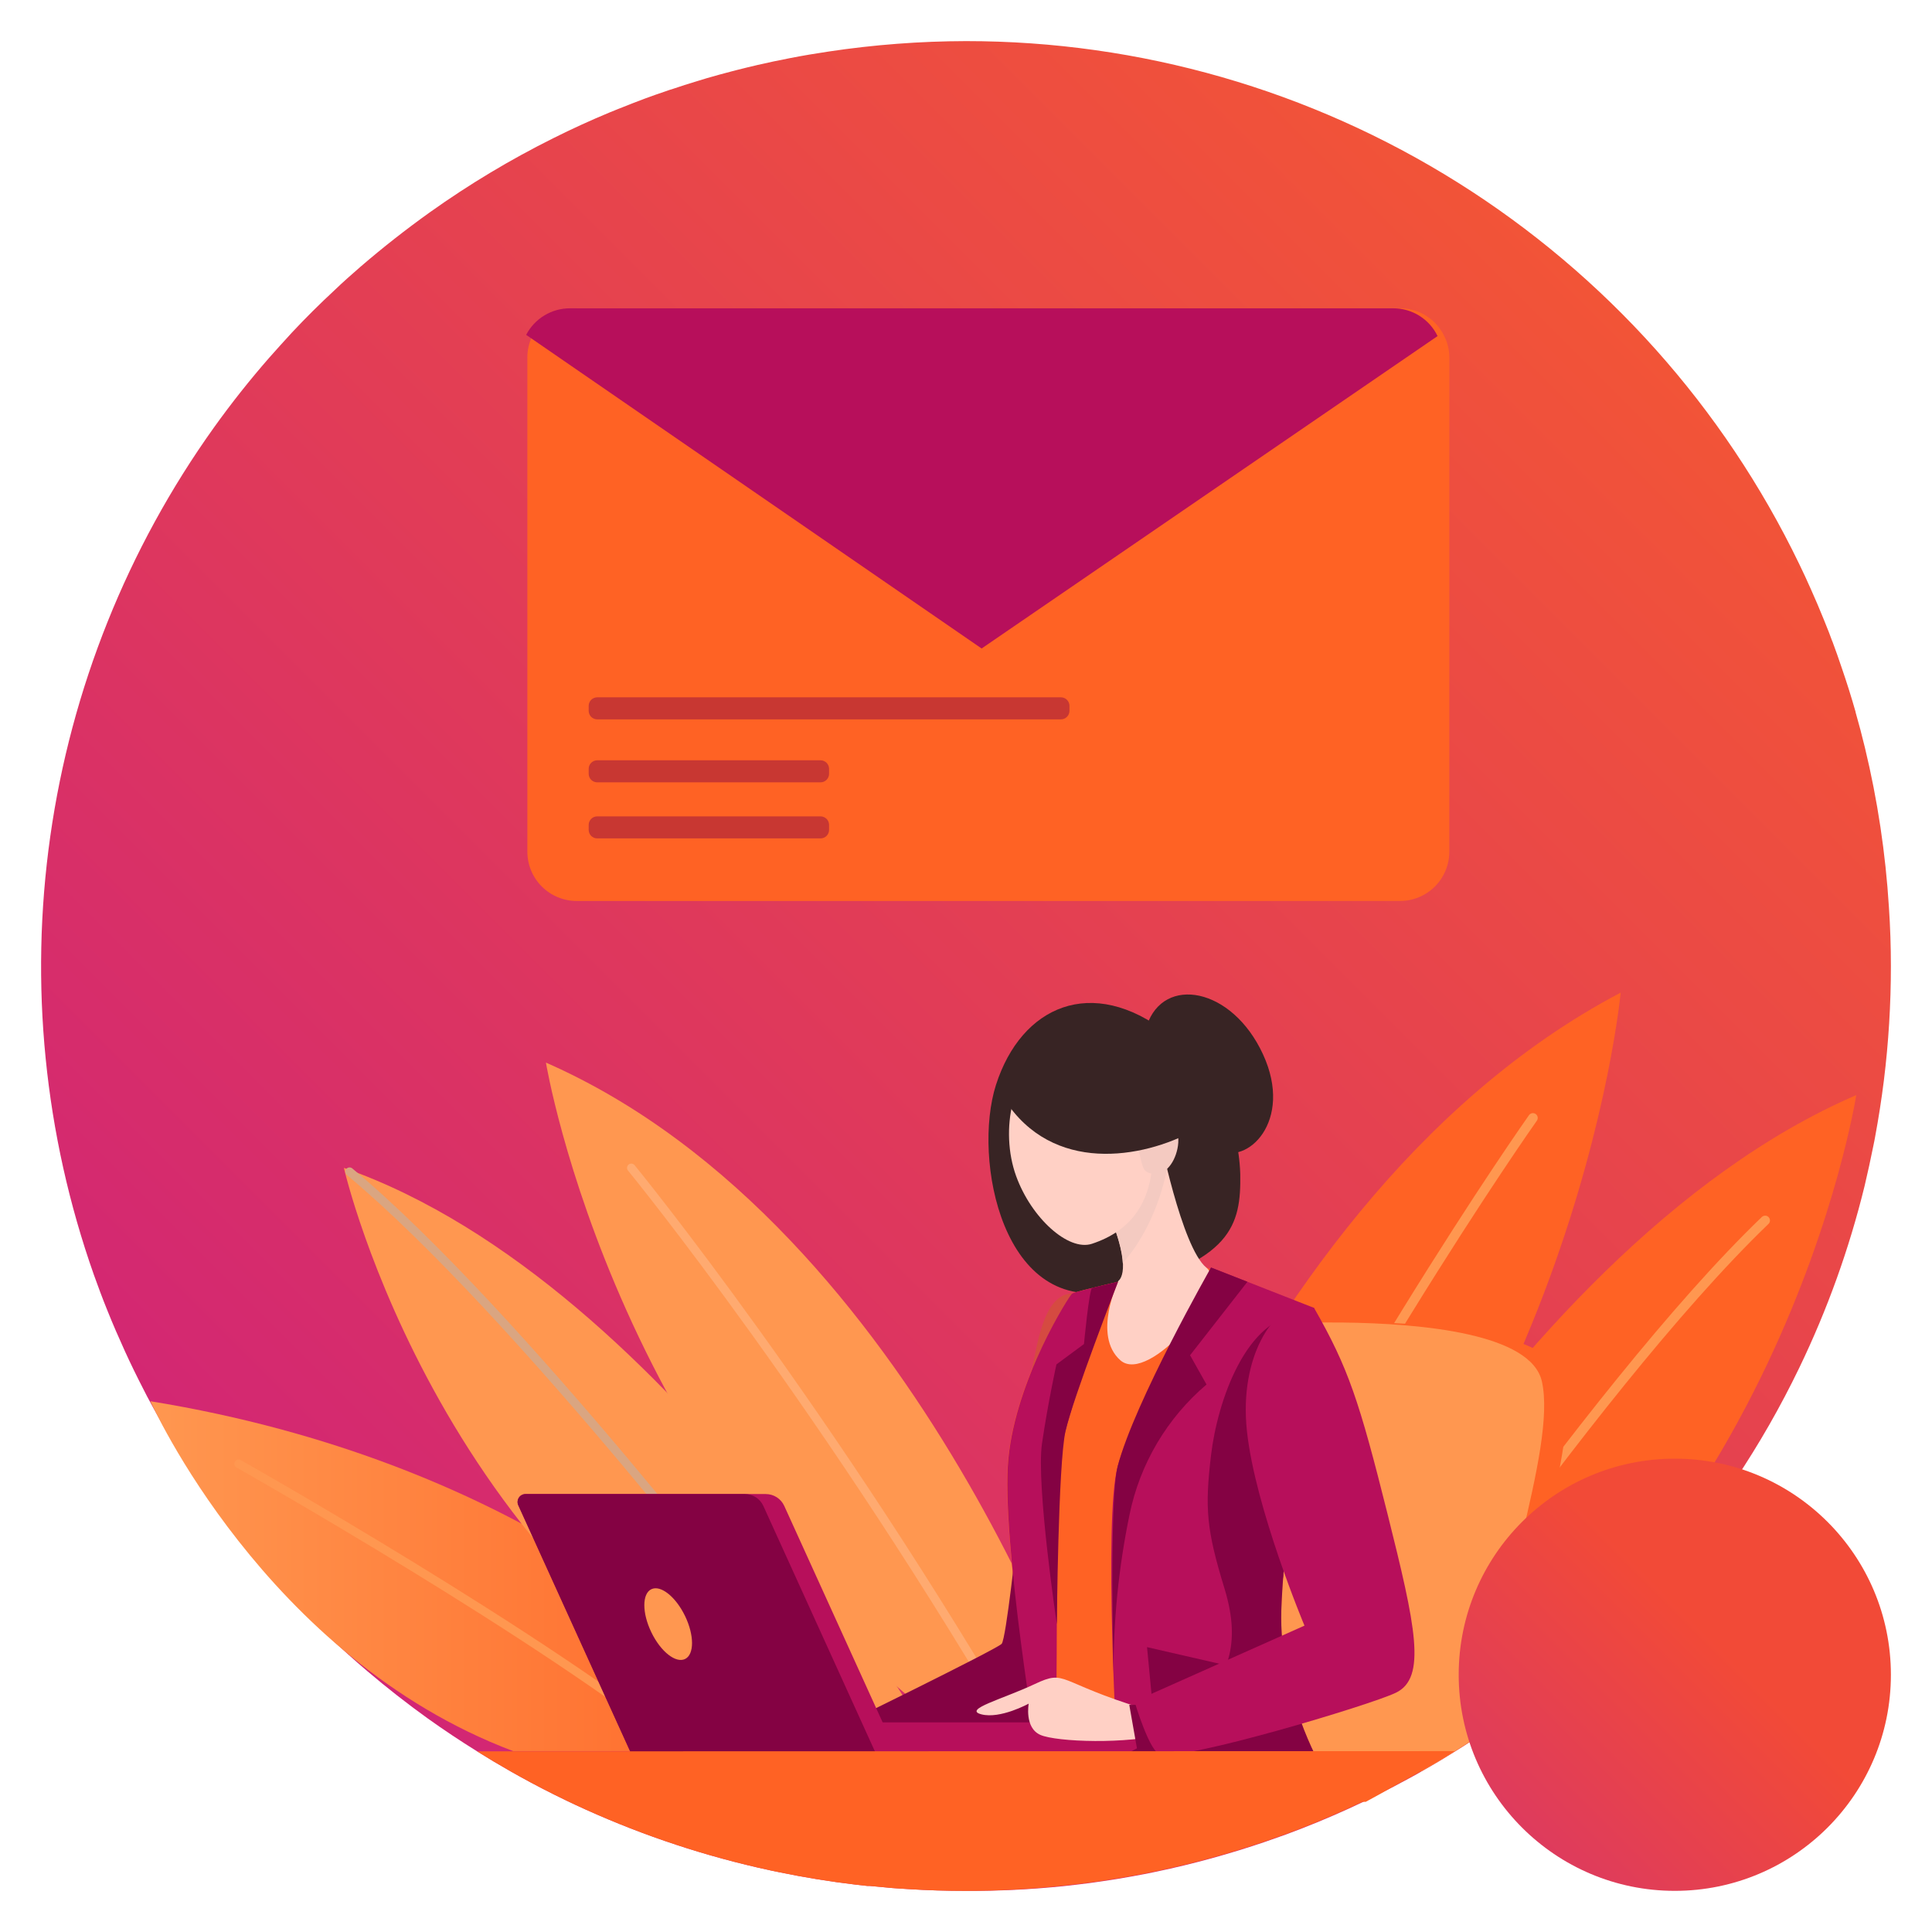
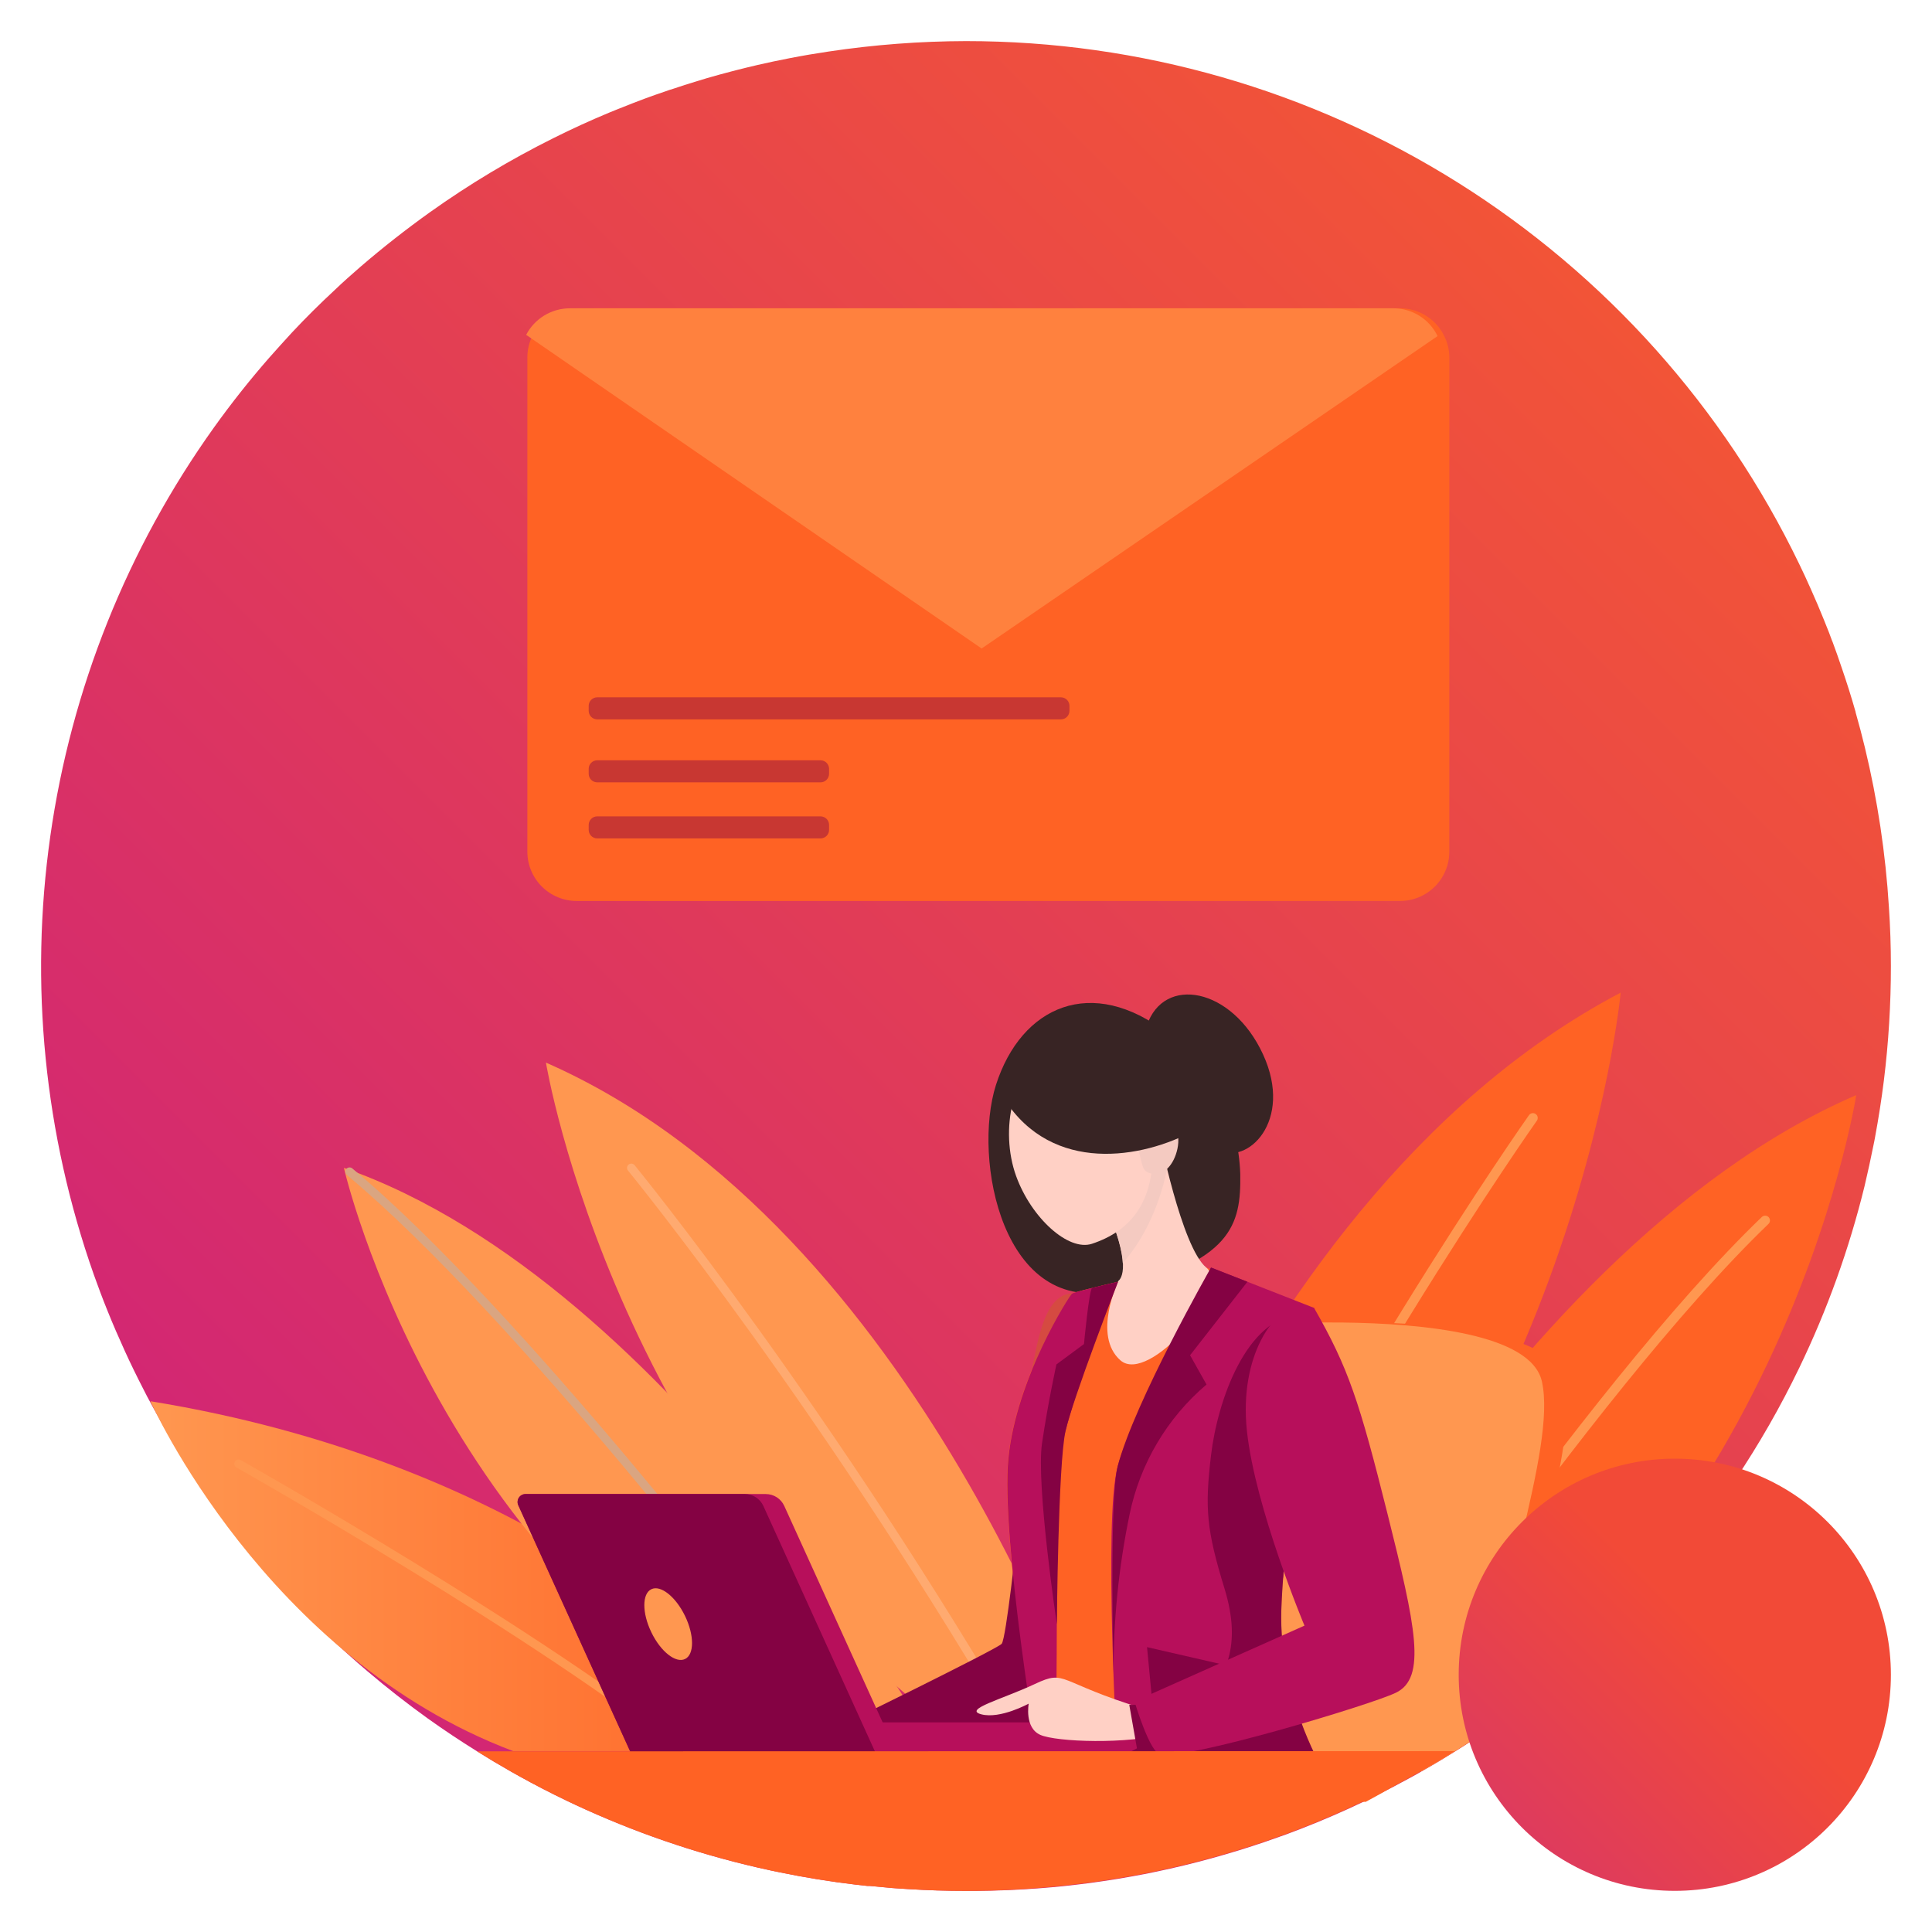
<svg xmlns="http://www.w3.org/2000/svg" width="470" height="470" viewBox="0 0 470 470" fill="none">
  <style>

	.float {
      	animation: floatAnim2 4s ease-in-out infinite;
      }
		@keyframes floatAnim2 {
	      0% { transform: translate(0vh,0vh); }
	      50% { transform: translate(0vh,1.9vh); }
	      100% { transform: translate(0vh,0vh); }
      }

      .leaf
      {
      	animation: leafer 3.4s ease-in-out infinite;
      	transform-origin: 70% 70%;
      }

      		@keyframes leafer {
	      0% { transform: rotate(-3deg); }
	      50% { transform: rotate(7deg); }
	      100% { transform: rotate(-3deg); }
      }


      .leaf-inv
      {
      	animation: leafer_inv 4.2s ease-in-out infinite;
      	transform-origin: 90% 70%;
      }

      		@keyframes leafer_inv {
	      0% { transform: rotate(0deg); }
	      50% { transform: rotate(-4deg); }
	      100% { transform: rotate(0deg); }
      }
	</style>
  <g id="8_Art">
    <g id="Art BG">
      <path id="Vector" d="M460 235C460.003 244.32 459.432 253.631 458.29 262.88C457.71 267.493 457 272.057 456.16 276.57C456.03 277.24 455.92 277.91 455.77 278.57C455.103 281.903 454.38 285.22 453.6 288.52C449.862 303.785 444.533 318.617 437.7 332.77C433.151 342.201 427.945 351.3 422.12 360C421.61 360.77 421.12 361.54 420.55 362.31C419.98 363.08 419.42 363.95 418.82 364.77C415.14 369.99 411.243 375.037 407.13 379.91C407.106 379.948 407.075 379.982 407.04 380.01C407.03 380.035 407.012 380.056 406.99 380.07C406.18 381.07 405.35 382.01 404.49 382.98L404.25 383.26C403.39 384.26 402.51 385.26 401.61 386.26C399.34 388.78 397 391.26 394.61 393.62C392.22 395.98 390.06 398.12 387.71 400.28C385.71 402.09 383.79 403.86 381.77 405.59C381.722 405.621 381.679 405.658 381.64 405.7C380.84 406.39 380.03 407.07 379.22 407.75C375.887 410.55 372.467 413.243 368.96 415.83L368.72 415.99C368.29 416.31 367.85 416.64 367.41 416.99C365.51 418.4 363.57 419.76 361.62 421.07C360.45 421.89 359.27 422.68 358.09 423.45C356.71 424.357 355.317 425.247 353.91 426.12C352.97 426.72 352.01 427.3 351.06 427.88L349.93 428.56C348.54 429.38 347.16 430.19 345.76 430.97C344.76 431.55 343.76 432.12 342.71 432.67C333.095 437.945 323.1 442.497 312.81 446.29C311.16 446.89 309.52 447.46 307.87 448.03C299.19 450.996 290.337 453.427 281.36 455.31C279.36 455.73 277.36 456.13 275.29 456.49C274.1 456.71 272.9 456.91 271.7 457.11C270.5 457.31 269.28 457.5 268.06 457.67C266.12 457.96 264.16 458.23 262.2 458.45L258.88 458.83C250.946 459.645 242.975 460.035 235 460C230.273 460 225.58 459.853 220.92 459.56C219.92 459.51 218.85 459.44 217.82 459.36L217.03 459.3C215.19 459.147 213.357 458.977 211.53 458.79H210.97L208.27 458.49C202 457.75 195.83 456.75 189.72 455.49L188.72 455.28L187.55 455.04L186.71 454.85L184.32 454.32C168.997 450.789 154.088 445.654 139.84 439L137.94 438.1C134 436.213 130.127 434.213 126.32 432.1C125.6 431.7 124.9 431.29 124.18 430.9C121.44 429.34 118.733 427.723 116.06 426.05C111.96 423.503 107.96 420.837 104.06 418.05C99.027 414.43 94.153 410.617 89.44 406.61C82.849 401.022 76.588 395.055 70.69 388.74L68.92 386.84C66.07 383.72 63.31 380.51 60.64 377.24C59.05 375.24 57.5 373.33 55.97 371.34C54.45 369.34 52.943 367.287 51.45 365.18C47.817 360.04 44.4 354.773 41.2 349.38C40.467 348.16 39.757 346.93 39.07 345.69C37.95 343.69 36.87 341.75 35.8 339.74C35.49 339.15 35.19 338.54 34.88 337.94C33.31 334.89 31.8 331.81 30.37 328.67C28.94 325.53 27.42 322.06 26.07 318.67C24.93 315.86 23.87 313 22.84 310.13C10.779 275.942 7.14 239.349 12.232 203.455C17.324 167.562 30.996 133.425 52.09 103.94C56.29 98.08 60.753 92.447 65.48 87.04C67.3 85 69.14 82.93 71 80.92C74.333 77.36 77.8 73.913 81.4 70.58C83.4 68.65 85.56 66.75 87.7 64.89C93.12 60.223 98.76 55.797 104.62 51.61C114.133 44.834 124.164 38.815 134.62 33.61C139.08 31.377 143.627 29.297 148.26 27.37C148.91 27.09 149.58 26.83 150.26 26.56C150.67 26.39 151.08 26.22 151.5 26.07C153.29 25.35 155.07 24.66 156.89 23.98C158.53 23.38 160.2 22.78 161.89 22.22C162.53 21.98 163.19 21.77 163.89 21.56C165.643 20.96 167.413 20.393 169.2 19.86L169.82 19.67L171.95 19.02C173.95 18.44 175.95 17.89 178.03 17.35L179.27 17.03C180.96 16.6 182.67 16.18 184.37 15.79C186.94 15.2 189.52 14.65 192.13 14.15C195.25 13.54 198.39 13.01 201.56 12.54C212.629 10.874 223.806 10.025 235 10C277.328 9.988 318.801 21.917 354.655 44.416C390.509 66.914 419.289 99.07 437.69 137.19C438.69 139.24 439.64 141.31 440.57 143.41C441.64 145.81 442.69 148.24 443.67 150.69C443.79 151.01 443.93 151.32 444.05 151.64C444.64 153.05 445.18 154.48 445.71 155.93C445.746 155.99 445.776 156.054 445.8 156.12V156.12C446.567 158.18 447.3 160.257 448 162.35C449.233 165.917 450.37 169.527 451.41 173.18C451.41 173.18 451.41 173.24 451.41 173.27C452.23 176.12 452.98 178.99 453.68 181.88C456.756 194.625 458.71 207.614 459.52 220.7C459.84 225.447 460 230.213 460 235Z" fill="url(#paint0_linear)" />
      <path id="Vector_2" d="M169.5 400.41C169.5 400.41 125.89 355.41 36.59 340.88C36.59 340.88 64.28 403.14 124.85 426H208.62L169.5 400.41Z" fill="url(#paint1_linear)" />
      <path id="Vector_3" d="M167.77 427.87C167.533 427.873 167.303 427.791 167.12 427.64C131.94 399.06 58.28 357.43 57.54 357C57.418 356.937 57.311 356.849 57.225 356.742C57.138 356.635 57.075 356.512 57.038 356.38C57.002 356.248 56.993 356.109 57.012 355.973C57.031 355.837 57.078 355.707 57.15 355.59C57.212 355.467 57.3 355.359 57.406 355.272C57.512 355.185 57.635 355.12 57.768 355.083C57.9 355.045 58.039 355.035 58.175 355.054C58.311 355.072 58.442 355.119 58.56 355.19C59.3 355.61 133.12 397.33 168.43 426.02C168.54 426.103 168.632 426.207 168.7 426.327C168.768 426.447 168.81 426.58 168.824 426.717C168.838 426.854 168.824 426.993 168.782 427.124C168.74 427.255 168.671 427.377 168.58 427.48C168.482 427.6 168.358 427.698 168.218 427.765C168.078 427.833 167.925 427.868 167.77 427.87V427.87Z" fill="#FF9750" />
      <path id="Vector_4" d="M300.74 437.41C300.74 437.41 362.74 304.73 451.57 266.41C451.57 266.41 433.26 384.28 332.23 438.34L300.74 437.41Z" fill="url(#paint2_linear)" />
      <path id="Vector_5" d="M322.32 436.53C322.5 436.516 322.675 436.461 322.831 436.369C322.987 436.277 323.12 436.151 323.22 436C323.85 435 386.9 339.39 430.22 297.75C430.331 297.644 430.42 297.516 430.482 297.376C430.544 297.235 430.577 297.083 430.58 296.93C430.584 296.776 430.556 296.623 430.501 296.48C430.445 296.337 430.361 296.206 430.255 296.095C430.149 295.984 430.021 295.895 429.881 295.833C429.74 295.771 429.588 295.738 429.435 295.735C429.281 295.731 429.128 295.759 428.985 295.814C428.842 295.87 428.711 295.954 428.6 296.06C385.04 337.88 321.84 433.75 321.21 434.71C321.124 434.838 321.064 434.983 321.034 435.134C321.004 435.286 321.004 435.442 321.035 435.594C321.066 435.745 321.126 435.889 321.213 436.017C321.299 436.146 321.411 436.255 321.54 436.34C321.773 436.485 322.046 436.551 322.32 436.53Z" fill="#FF9750" />
      <g id="Leavesright" class="leaf">
        <path id="Vector_6" d="M394.26 241.48C394.26 241.48 383.13 361.2 289.18 438.2L258 440.42C258 440.42 294.67 293.88 394.26 241.48Z" fill="url(#paint3_linear)" />
        <path id="Vector_7" d="M276 440.33C276.211 440.32 276.415 440.254 276.591 440.138C276.767 440.022 276.908 439.86 277 439.67C324.28 342.84 373.4 273.3 373.89 272.61C374.058 272.356 374.121 272.047 374.065 271.748C374.009 271.449 373.838 271.184 373.59 271.008C373.342 270.833 373.034 270.761 372.734 270.808C372.433 270.855 372.163 271.017 371.98 271.26C371.49 271.95 322.26 341.64 274.9 438.64C274.832 438.778 274.792 438.929 274.782 439.083C274.772 439.237 274.793 439.391 274.843 439.537C274.893 439.683 274.972 439.818 275.074 439.933C275.177 440.049 275.301 440.143 275.44 440.21C275.615 440.293 275.807 440.335 276 440.33V440.33Z" fill="#FF9750" />
      </g>
      <g id="LeavesLeft" class="leaf-inv">
        <path id="Vector_8" d="M132.81 258.5C132.81 258.5 150.12 363.72 238 426H265.69C265.69 426 224.19 298.65 132.81 258.5Z" fill="url(#paint4_linear)" />
        <path id="Vector_9" d="M249.81 427.06C249.627 427.064 249.446 427.018 249.287 426.926C249.128 426.834 248.998 426.701 248.91 426.54C201 343.81 153.26 285.35 152.78 284.77C152.693 284.665 152.628 284.544 152.588 284.414C152.548 284.283 152.535 284.147 152.548 284.011C152.561 283.875 152.6 283.744 152.664 283.623C152.728 283.503 152.815 283.397 152.92 283.31C153.025 283.223 153.146 283.158 153.276 283.118C153.407 283.078 153.543 283.065 153.679 283.078C153.815 283.091 153.946 283.13 154.067 283.194C154.187 283.258 154.293 283.345 154.38 283.45C154.86 284.04 202.76 342.63 250.7 425.5C250.774 425.617 250.823 425.747 250.844 425.884C250.864 426.02 250.857 426.16 250.821 426.293C250.785 426.427 250.722 426.551 250.636 426.659C250.55 426.767 250.442 426.856 250.32 426.92C250.166 427.012 249.99 427.06 249.81 427.06Z" fill="#FFAA70" />
        <path id="Vector_10" d="M227.77 426C227.77 426 164.66 312.49 83.66 284.11C83.66 284.11 107.2 387.26 199.96 428.79L227.77 426Z" fill="url(#paint5_linear)" />
        <path id="Vector_11" d="M188.531 401.891C188.371 401.896 188.212 401.862 188.068 401.793C187.923 401.723 187.798 401.62 187.701 401.491C187.081 400.671 125.341 319.971 84.371 285.831C84.267 285.744 84.181 285.637 84.118 285.516C84.055 285.396 84.016 285.264 84.004 285.128C83.992 284.993 84.007 284.856 84.047 284.726C84.088 284.596 84.154 284.476 84.242 284.371C84.329 284.267 84.436 284.181 84.556 284.118C84.677 284.055 84.809 284.016 84.945 284.004C85.08 283.992 85.217 284.007 85.347 284.047C85.477 284.088 85.597 284.154 85.701 284.241C126.851 318.531 188.701 399.411 189.351 400.241C189.439 400.347 189.503 400.47 189.541 400.602C189.579 400.734 189.589 400.872 189.572 401.008C189.554 401.144 189.508 401.275 189.438 401.392C189.367 401.51 189.273 401.612 189.161 401.691C188.978 401.824 188.757 401.894 188.531 401.891V401.891Z" fill="#DAA581" />
      </g>
      <path id="Vector_12" d="M367.41 416.89C365.51 418.3 363.57 419.66 361.62 420.97C360.45 421.79 359.27 422.58 358.09 423.35C356.71 424.257 355.317 425.147 353.91 426.02C352.97 426.62 352.01 427.2 351.06 427.78L349.93 428.46C348.54 429.28 347.16 430.09 345.76 430.87H305.19C305.19 430.87 294.8 352.12 310.72 322.27C310.72 322.27 317.26 321.79 326.33 321.7H326.49C346.22 321.51 377.8 323.27 380.65 336.04C384.17 351.91 369.71 388.76 367.41 416.89Z" fill="#FF6224" />
      <path id="Vector_13" d="M361.62 421C360.45 421.82 359.27 422.61 358.09 423.38C356.71 424.287 355.317 425.177 353.91 426.05C352.97 426.65 352.01 427.23 351.06 427.81L349.93 428.49C348.54 429.31 347.16 430.12 345.76 430.9H299.65C299.65 430.9 289.26 352.15 305.19 322.3C305.19 322.3 314.5 321.61 326.33 321.73H326.49C346.09 321.95 372.49 324.44 375.1 336.07C378.81 352.69 362.72 392.43 361.62 421Z" fill="url(#paint6_linear)" />
      <path id="Vector_14" d="M284 251.36C265.67 237.14 248.46 244.68 242.29 263.93C236.53 281.93 243.91 320.56 271.29 313.82C299.57 306.82 301.93 298.2 301.72 285.61C301.51 278.94 299.81 272.403 296.743 266.476C293.677 260.549 289.323 255.384 284 251.36V251.36Z" fill="#382424" />
      <path id="Vector_15" d="M293.48 308.39L319.67 318.17C319.67 318.17 312.34 371.38 311.67 391.7C311 412.02 321.31 429.64 321.31 429.64H252.81C252.81 429.64 243.38 374.31 245.27 354.83C247.16 335.35 260.14 315.16 260.77 314.68C261.4 314.2 277.11 310.63 277.11 310.63L293.48 308.39Z" fill="#FF6224" />
      <path id="Vector_16" d="M247.4 373.89C247.4 373.89 244.77 398.61 243.68 399.89C242.59 401.17 202.37 420.83 202.37 420.83L260.81 424.83L247.4 373.89Z" fill="#840243" />
      <path id="Vector_17" d="M260.81 314.68C254.32 314.82 252.55 325.43 251.03 333.32C249.51 341.21 260.81 314.68 260.81 314.68Z" fill="#D54A41" />
      <path id="Vector_18" d="M271.91 356.71C275.47 343.93 294.61 308.35 294.61 308.35L319.67 318.17C319.67 318.17 313.93 359.87 312.17 383.53L302.65 429.64H271.91C271.91 429.64 268.35 369.49 271.91 356.71Z" fill="#B70F5B" />
      <path id="Vector_19" d="M307.29 407.19L279.04 400.7L281.34 424.79L307.29 407.19Z" fill="#840243" />
      <path id="Vector_20" d="M293.16 413.9C297.77 407.66 302.28 400.8 297.89 386.46C293.5 372.12 293.07 367 294.61 354C296.15 341 303.13 320.27 316.74 319.65C316.74 319.65 317.19 324.19 317.92 331.44C315.71 348.56 312.14 377.82 311.71 391.71C311.09 412.02 321.35 429.65 321.35 429.65L265.63 430.88C265.63 430.88 288.55 420.14 293.16 413.9Z" fill="#840243" />
      <path id="Vector_21" d="M245.31 354.83C247.2 335.35 260.18 315.16 260.81 314.68C261.2 314.37 267.35 312.9 271.99 311.82C270.62 315.04 256.23 349.33 256.83 363.46C257.46 378.29 256.83 429.64 256.83 429.64H252.83C252.83 429.64 243.42 374.31 245.31 354.83Z" fill="#B70F5B" />
      <path id="Vector_22" d="M153.75 426.74H274.75C274.742 424.688 273.923 422.722 272.471 421.272C271.019 419.822 269.052 419.005 267 419H153.75V426.74Z" fill="#B70F5B" />
      <path id="Vector_23" d="M153.61 426.74H218.24L190.79 366.35C190.398 365.488 189.766 364.757 188.97 364.244C188.174 363.732 187.247 363.46 186.3 363.46H127.84C127.518 363.46 127.201 363.541 126.918 363.695C126.635 363.849 126.395 364.071 126.221 364.342C126.046 364.612 125.941 364.922 125.917 365.243C125.892 365.564 125.948 365.886 126.08 366.18L153.61 426.74Z" fill="#B70F5B" />
      <path id="Vector_24" d="M127.84 363.46H181.2C182.148 363.459 183.077 363.731 183.875 364.243C184.673 364.756 185.306 365.487 185.7 366.35L213.15 426.74H153.61L126.08 366.18C125.948 365.886 125.892 365.564 125.917 365.243C125.941 364.922 126.046 364.612 126.221 364.342C126.395 364.071 126.635 363.849 126.918 363.695C127.201 363.541 127.518 363.46 127.84 363.46Z" fill="#840243" />
      <path id="Vector_25" d="M158.45 397.08C160.71 401.77 164.38 404.68 166.65 403.59C168.92 402.5 168.92 397.81 166.65 393.12C164.38 388.43 160.72 385.52 158.45 386.61C156.18 387.7 156.18 392.39 158.45 397.08Z" fill="#FF9750" />
      <path id="Vector_26" d="M281.92 275.45C281.92 275.45 287.41 303.45 293.48 308.39C299.55 313.33 279.48 337 272.57 330.93C265.66 324.86 272.09 311.57 272.09 311.57C272.09 311.57 275.85 309.26 269.49 294.52C263.13 279.78 280.25 268.8 280.25 268.8L281.92 275.45Z" fill="#FFD0C5" />
      <path id="Vector_27" d="M280.25 268.8L281.92 275.45C281.92 275.45 282.68 279.35 283.92 284.45C281.54 295.52 277.11 302.72 273.14 307.3C273.02 304.75 272.14 300.73 269.45 294.48C263.13 279.78 280.25 268.8 280.25 268.8Z" fill="#F4CAC1" />
      <path id="Vector_28" d="M247.2 286.12C250.89 296.3 259.9 304.46 265.63 302.58C274.98 299.5 281.79 292.19 280.18 276.02C278.29 257.02 263.64 254.81 255.04 257.24C246.44 259.67 243.11 274.86 247.2 286.12Z" fill="#FFD0C5" />
      <path id="Vector_29" d="M294.61 308.35L303.46 311.82L289.51 329.69L293.51 336.81C283.898 344.977 277.303 356.132 274.78 368.49C272.144 381.22 270.84 394.19 270.89 407.19C270.89 407.19 269.82 364.81 271.89 356.71C276 341 294.61 308.35 294.61 308.35Z" fill="#840243" />
      <path id="Vector_30" d="M272 311.82C272 311.82 261 340.16 259.21 348.14C257.42 356.12 257.1 395.14 257.1 395.14C257.1 395.14 252.02 361.14 253.49 351.14C254.96 341.14 257 331.92 257 331.92L263.7 326.97C263.7 326.97 264.97 313.49 265.7 313.31L272 311.82Z" fill="#840243" />
      <path id="Vector_31" d="M278.43 415.75C256.96 409.24 259.56 405.99 251.75 409.67C243.94 413.35 234.15 415.86 238.75 417.05C243.35 418.24 250.25 414.45 250.25 414.45C250.25 414.45 249.17 420.3 253.07 422.04C256.97 423.78 274.31 424.4 283.98 421.7C293.65 419 278.43 415.75 278.43 415.75Z" fill="#FFD0C5" />
      <path id="Vector_32" d="M279 414.74H274.72L276.86 426.88C276.86 426.88 285.28 425.63 284.65 424.79C284.02 423.95 279 414.74 279 414.74Z" fill="#840243" />
      <path id="Vector_33" d="M319.67 318.17C328.05 332.83 330.67 340.83 337.54 368.27C344.41 395.71 347.12 408.2 339.54 411.81C333.3 414.81 287.87 428.42 282.36 426.74C279.84 426.88 275.99 413.9 275.99 413.9L317.34 395.47C317.34 395.47 305.34 366.89 303.34 348.12C301.34 329.35 310.46 318.17 315.07 318.17H319.67Z" fill="#B70F5B" />
      <path id="Vector_34" d="M276.25 277.29C278.25 283.64 277.41 284.94 280.25 285.53C283.09 286.12 285.61 283.35 286.44 279.44C287.27 275.53 285.67 271.89 282.86 271.3C280.05 270.71 275 273.49 276.25 277.29Z" fill="#F4CAC1" />
      <path id="Vector_35" d="M243.33 265.73C254.33 285.21 276.07 282.35 289.33 275.64C300.12 270.18 258.55 249.48 258.55 249.48L243.33 265.73Z" fill="#382424" />
      <path id="Vector_36" d="M279 249.48C283.06 237.23 299.71 240.12 307.25 256.48C314.79 272.84 303.25 283.68 296.25 279.69C289.25 275.7 279 249.48 279 249.48Z" fill="#382424" />
      <path id="Vector_37" d="M353.91 426C352.97 426.6 352.01 427.18 351.06 427.76L349.93 428.44C347.55 429.85 345.14 431.23 342.71 432.55C333.095 437.825 323.1 442.377 312.81 446.17C311.16 446.77 309.52 447.34 307.87 447.91C299.19 450.876 290.337 453.307 281.36 455.19C279.36 455.61 277.36 456.01 275.29 456.37C274.1 456.59 272.9 456.79 271.7 456.99C270.5 457.19 269.28 457.38 268.06 457.55C266.12 457.84 264.16 458.11 262.2 458.33L258.88 458.71C250.949 459.565 242.977 459.995 235 460C230.273 460 225.58 459.853 220.92 459.56C219.92 459.51 218.85 459.44 217.82 459.36L217.03 459.3C215.19 459.147 213.357 458.977 211.53 458.79H210.97L208.27 458.49C202 457.75 195.83 456.75 189.72 455.49L188.72 455.28L187.55 455.04L186.71 454.85L184.32 454.32C168.997 450.789 154.088 445.654 139.84 439L137.94 438.1C134 436.213 130.127 434.213 126.32 432.1C125.6 431.7 124.9 431.29 124.18 430.9C121.44 429.34 118.733 427.723 116.06 426.05L353.91 426Z" fill="#FF6224" />
    </g>
    <g id="Ball">
      <path id="Vector_38" d="M407.43 459.99C436.464 459.99 460 436.454 460 407.42C460 378.386 436.464 354.85 407.43 354.85C378.396 354.85 354.86 378.386 354.86 407.42C354.86 436.454 378.396 459.99 407.43 459.99Z" fill="url(#paint7_linear)" />
    </g>
    <g id="Mail" class="float">
      <path id="Vector_39" d="M352.58 87V207.18C352.58 210.363 351.316 213.415 349.065 215.665C346.815 217.916 343.763 219.18 340.58 219.18H140.29C137.107 219.18 134.055 217.916 131.805 215.665C129.554 213.415 128.29 210.363 128.29 207.18V87C128.281 85.063 128.748 83.154 129.65 81.44C130.666 79.497 132.195 77.869 134.071 76.734C135.946 75.599 138.097 74.999 140.29 75H340.56C342.813 74.993 345.023 75.624 346.932 76.82C348.842 78.016 350.373 79.729 351.35 81.76C352.164 83.387 352.585 85.181 352.58 87V87Z" fill="url(#paint8_linear)" />
-       <path id="Vector_40" d="M349.72 81.76L238.8 157.76L128 81.46C129.015 79.51 130.546 77.877 132.425 76.737C134.305 75.598 136.462 74.997 138.66 75H338.93C341.183 74.993 343.393 75.624 345.302 76.82C347.212 78.017 348.743 79.729 349.72 81.76V81.76Z" fill="#B70F5B" />
+       <path id="Vector_40" d="M349.72 81.76L238.8 157.76L128 81.46C129.015 79.51 130.546 77.877 132.425 76.737C134.305 75.598 136.462 74.997 138.66 75H338.93C341.183 74.993 343.393 75.624 345.302 76.82C347.212 78.017 348.743 79.729 349.72 81.76V81.76Z" fill="#FF813E" />
      <path id="Vector_41" opacity="0.45" d="M258.09 169.64H145.29C144.141 169.64 143.21 170.571 143.21 171.72V172.92C143.21 174.069 144.141 175 145.29 175H258.09C259.239 175 260.17 174.069 260.17 172.92V171.72C260.17 170.571 259.239 169.64 258.09 169.64Z" fill="#840243" />
      <path id="Vector_42" opacity="0.45" d="M199.61 184.96H145.29C144.141 184.96 143.21 185.891 143.21 187.04V188.24C143.21 189.389 144.141 190.32 145.29 190.32H199.61C200.759 190.32 201.69 189.389 201.69 188.24V187.04C201.69 185.891 200.759 184.96 199.61 184.96Z" fill="#840243" />
      <path id="Vector_43" opacity="0.45" d="M199.61 198.6H145.29C144.141 198.6 143.21 199.531 143.21 200.68V201.88C143.21 203.029 144.141 203.96 145.29 203.96H199.61C200.759 203.96 201.69 203.029 201.69 201.88V200.68C201.69 199.531 200.759 198.6 199.61 198.6Z" fill="#840243" />
    </g>
  </g>
  <defs>
    <linearGradient id="paint0_linear" x1="75.9" y1="394.1" x2="394.1" y2="75.9" gradientUnits="userSpaceOnUse">
      <stop stop-color="#D22674" />
      <stop offset="1" stop-color="#F25437" />
    </linearGradient>
    <linearGradient id="paint1_linear" x1="36.59" y1="383.44" x2="208.62" y2="383.44" gradientUnits="userSpaceOnUse">
      <stop stop-color="#FF9750" />
      <stop offset="1" stop-color="#FF6224" />
    </linearGradient>
    <linearGradient id="paint2_linear" x1="66307.5" y1="39480.5" x2="41862.7" y2="41202.7" gradientUnits="userSpaceOnUse">
      <stop stop-color="#FF9750" />
      <stop offset="1" stop-color="#FF6224" />
    </linearGradient>
    <linearGradient id="paint3_linear" x1="52913.9" y1="44082.7" x2="32544.5" y2="45517.8" gradientUnits="userSpaceOnUse">
      <stop stop-color="#FF9750" />
      <stop offset="1" stop-color="#FF6224" />
    </linearGradient>
    <linearGradient id="paint4_linear" x1="17780.6" y1="57587" x2="35443" y2="57587" gradientUnits="userSpaceOnUse">
      <stop stop-color="#FF9750" />
      <stop offset="1" stop-color="#FF6224" />
    </linearGradient>
    <linearGradient id="paint5_linear" x1="12139.9" y1="51855.3" x2="32907.6" y2="51855.3" gradientUnits="userSpaceOnUse">
      <stop stop-color="#FF9750" />
      <stop offset="1" stop-color="#FF6224" />
    </linearGradient>
    <linearGradient id="paint6_linear" x1="26951.6" y1="35444" x2="26951.6" y2="47365.8" gradientUnits="userSpaceOnUse">
      <stop stop-color="#FF9750" />
      <stop offset="1" stop-color="#FF6224" />
    </linearGradient>
    <linearGradient id="paint7_linear" x1="313.545" y1="443.383" x2="387.537" y2="369.388" gradientUnits="userSpaceOnUse">
      <stop stop-color="#D23274" />
      <stop offset="1" stop-color="#F24A37" />
    </linearGradient>
    <linearGradient id="paint8_linear" x1="54054.4" y1="31679.3" x2="54054.4" y2="10888.5" gradientUnits="userSpaceOnUse">
      <stop stop-color="#FF9750" />
      <stop offset="1" stop-color="#FF6224" />
    </linearGradient>
  </defs>
</svg>
